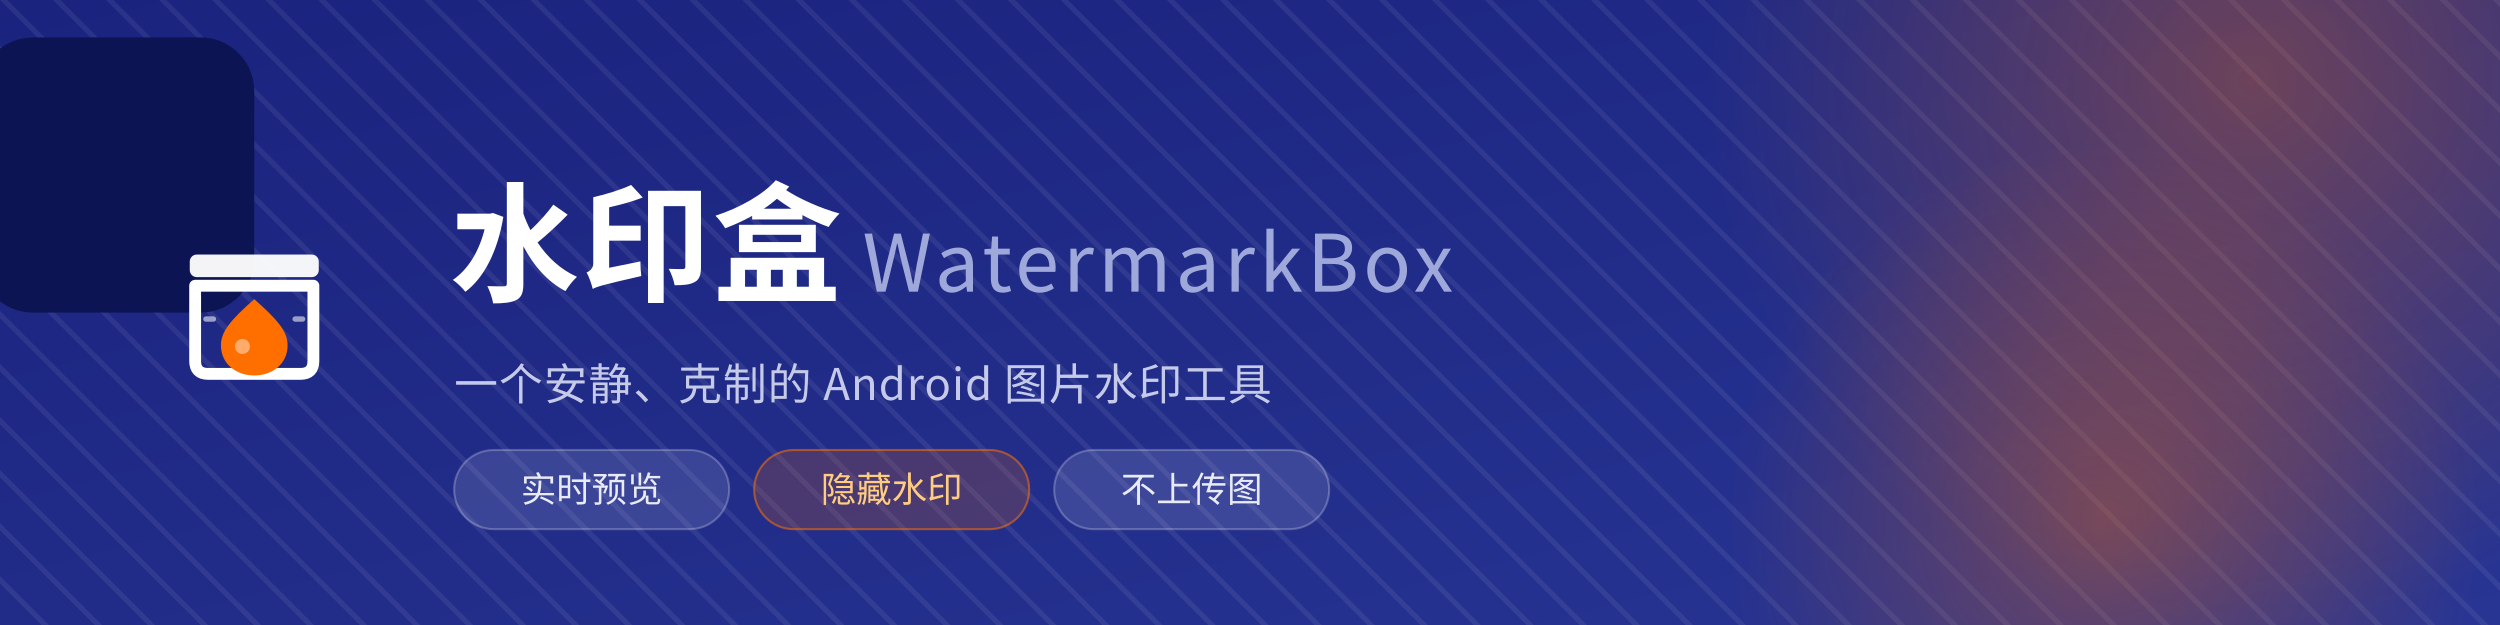
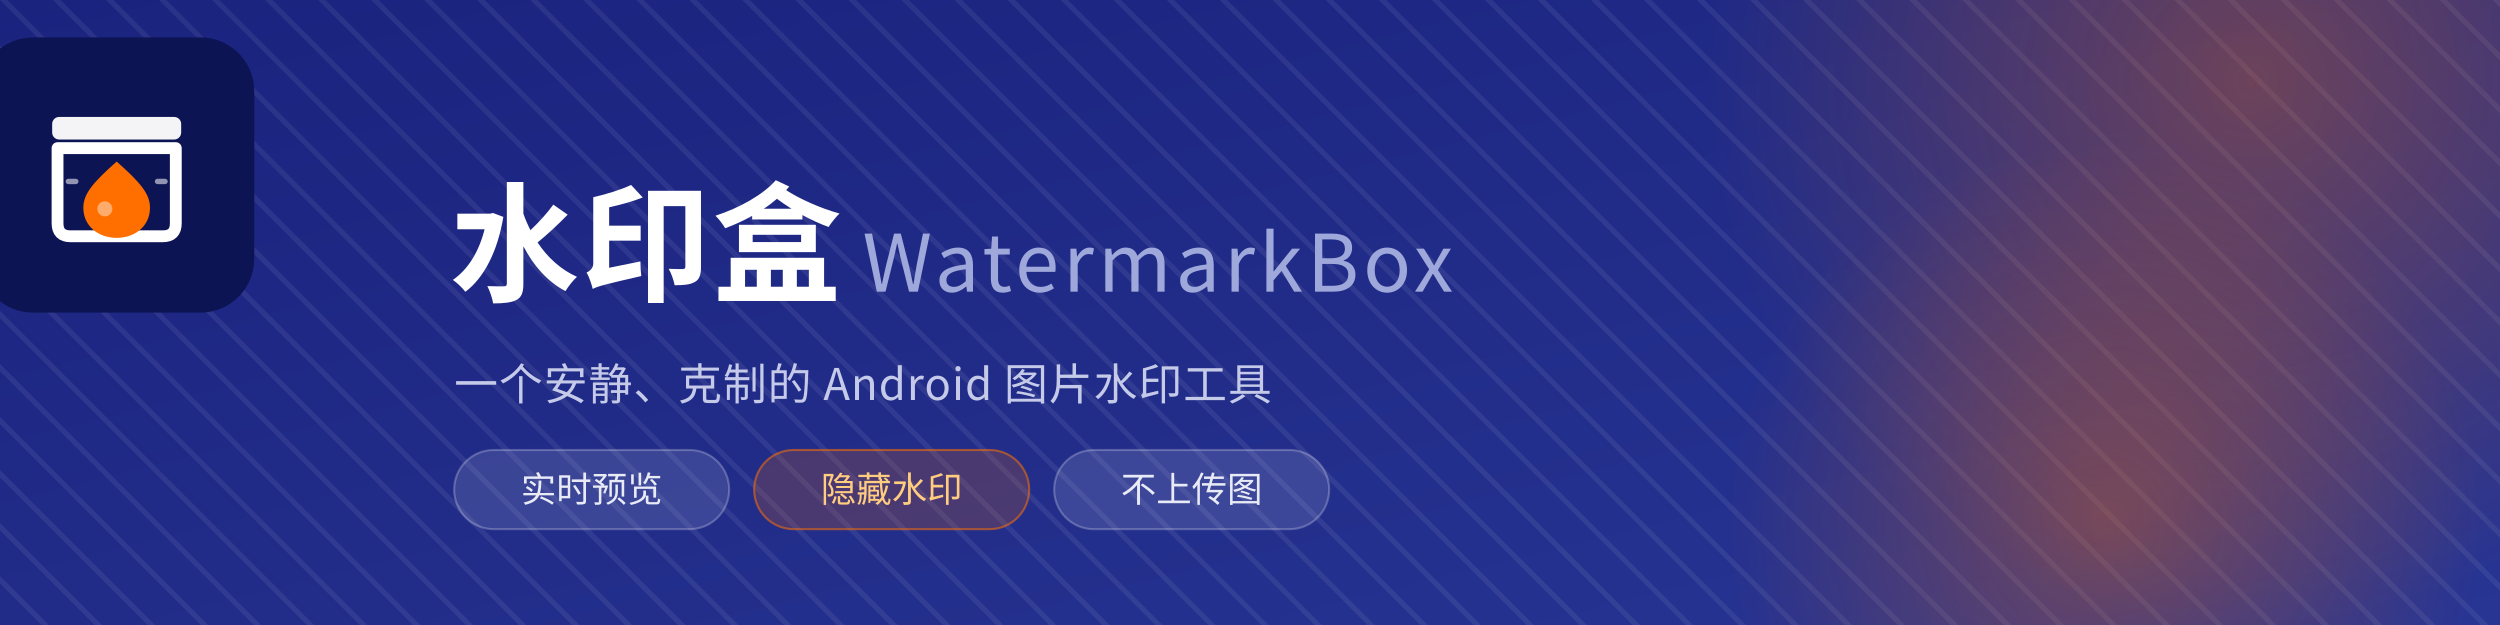
<svg xmlns="http://www.w3.org/2000/svg" width="1200" height="300" viewBox="0 0 1200 300">
  <defs>
    <linearGradient id="bg" x1="0" y1="0" x2="1" y2="1">
      <stop offset="0%" stop-color="#1A237E" />
      <stop offset="100%" stop-color="#283593" />
    </linearGradient>
    <radialGradient id="glow" cx="0.5" cy="0.5" r="0.5">
      <stop offset="0%" stop-color="#FF6F00" stop-opacity="0.34" />
      <stop offset="100%" stop-color="#FF6F00" stop-opacity="0" />
    </radialGradient>
    <pattern id="stripe" width="18" height="18" patternUnits="userSpaceOnUse" patternTransform="rotate(-45)">
      <line x1="0" y1="0" x2="0" y2="18" stroke="#FFFFFF" stroke-opacity="0.07" stroke-width="5" />
    </pattern>
  </defs>
  <rect width="1200" height="300" fill="url(#bg)" />
  <rect width="1200" height="300" fill="url(#stripe)" />
  <circle cx="1080" cy="40" r="260" fill="url(#glow)" />
  <circle cx="1010" cy="250" r="180" fill="url(#glow)" />
  <g transform="translate(56, 84) scale(0.129)">
    <rect x="-512" y="-512" width="1024" height="1024" rx="200" fill="#0D1454" />
-     <g transform="translate(512, 512)">
+     <g>
      <rect x="-240" y="-216" width="480" height="84" rx="26" fill="#FFFFFF" opacity="0.95" />
      <path d="M -220 -100 L -220 180 Q -220 228 -172 228                L 172 228 Q 220 228 220 180 L 220 -100 Z" fill="none" stroke="#FFFFFF" stroke-width="44" stroke-linejoin="round" stroke-linecap="round" />
      <path d="M 0 -50 C -88 28 -124 70 -124 122                C -124 190 -68 234 0 234                C 68 234 124 190 124 122                C 124 70 88 28 0 -50 Z" fill="#FF6F00" />
      <circle cx="-44" cy="126" r="28" fill="#FFFFFF" opacity="0.42" />
      <rect x="-190" y="14" width="48" height="20" rx="10" fill="#FFFFFF" opacity="0.55" />
      <rect x="142" y="14" width="48" height="20" rx="10" fill="#FFFFFF" opacity="0.55" />
    </g>
  </g>
  <g font-family="'Noto Sans CJK SC', 'Source Han Sans SC', 'PingFang SC',                   'Microsoft YaHei', 'Hiragino Sans GB',                   'Helvetica Neue', Arial, sans-serif">
    <text x="216" y="140" font-size="62" font-weight="700" fill="#FFFFFF" letter-spacing="1">水印盒</text>
    <text x="414" y="140" font-size="38" font-weight="300" fill="#9FA8DA" letter-spacing="2">WatermarkBox</text>
    <text x="218" y="192" font-size="21" fill="#C5CAE9" letter-spacing="0.5">一个安静、克制的 Android 图片水印工具</text>
    <g font-size="17">
      <rect x="218" y="216" width="132" height="38" rx="19" fill="#FFFFFF" fill-opacity="0.12" stroke="#FFFFFF" stroke-opacity="0.24" />
      <text x="284" y="241" fill="#E8EAF6" text-anchor="middle">实时预览</text>
      <rect x="362" y="216" width="132" height="38" rx="19" fill="#FF6F00" fill-opacity="0.18" stroke="#FF6F00" stroke-opacity="0.55" />
      <text x="428" y="241" fill="#FFCC80" text-anchor="middle">隐藏水印</text>
      <rect x="506" y="216" width="132" height="38" rx="19" fill="#FFFFFF" fill-opacity="0.12" stroke="#FFFFFF" stroke-opacity="0.24" />
      <text x="572" y="241" fill="#E8EAF6" text-anchor="middle">不上传图</text>
    </g>
  </g>
</svg>
